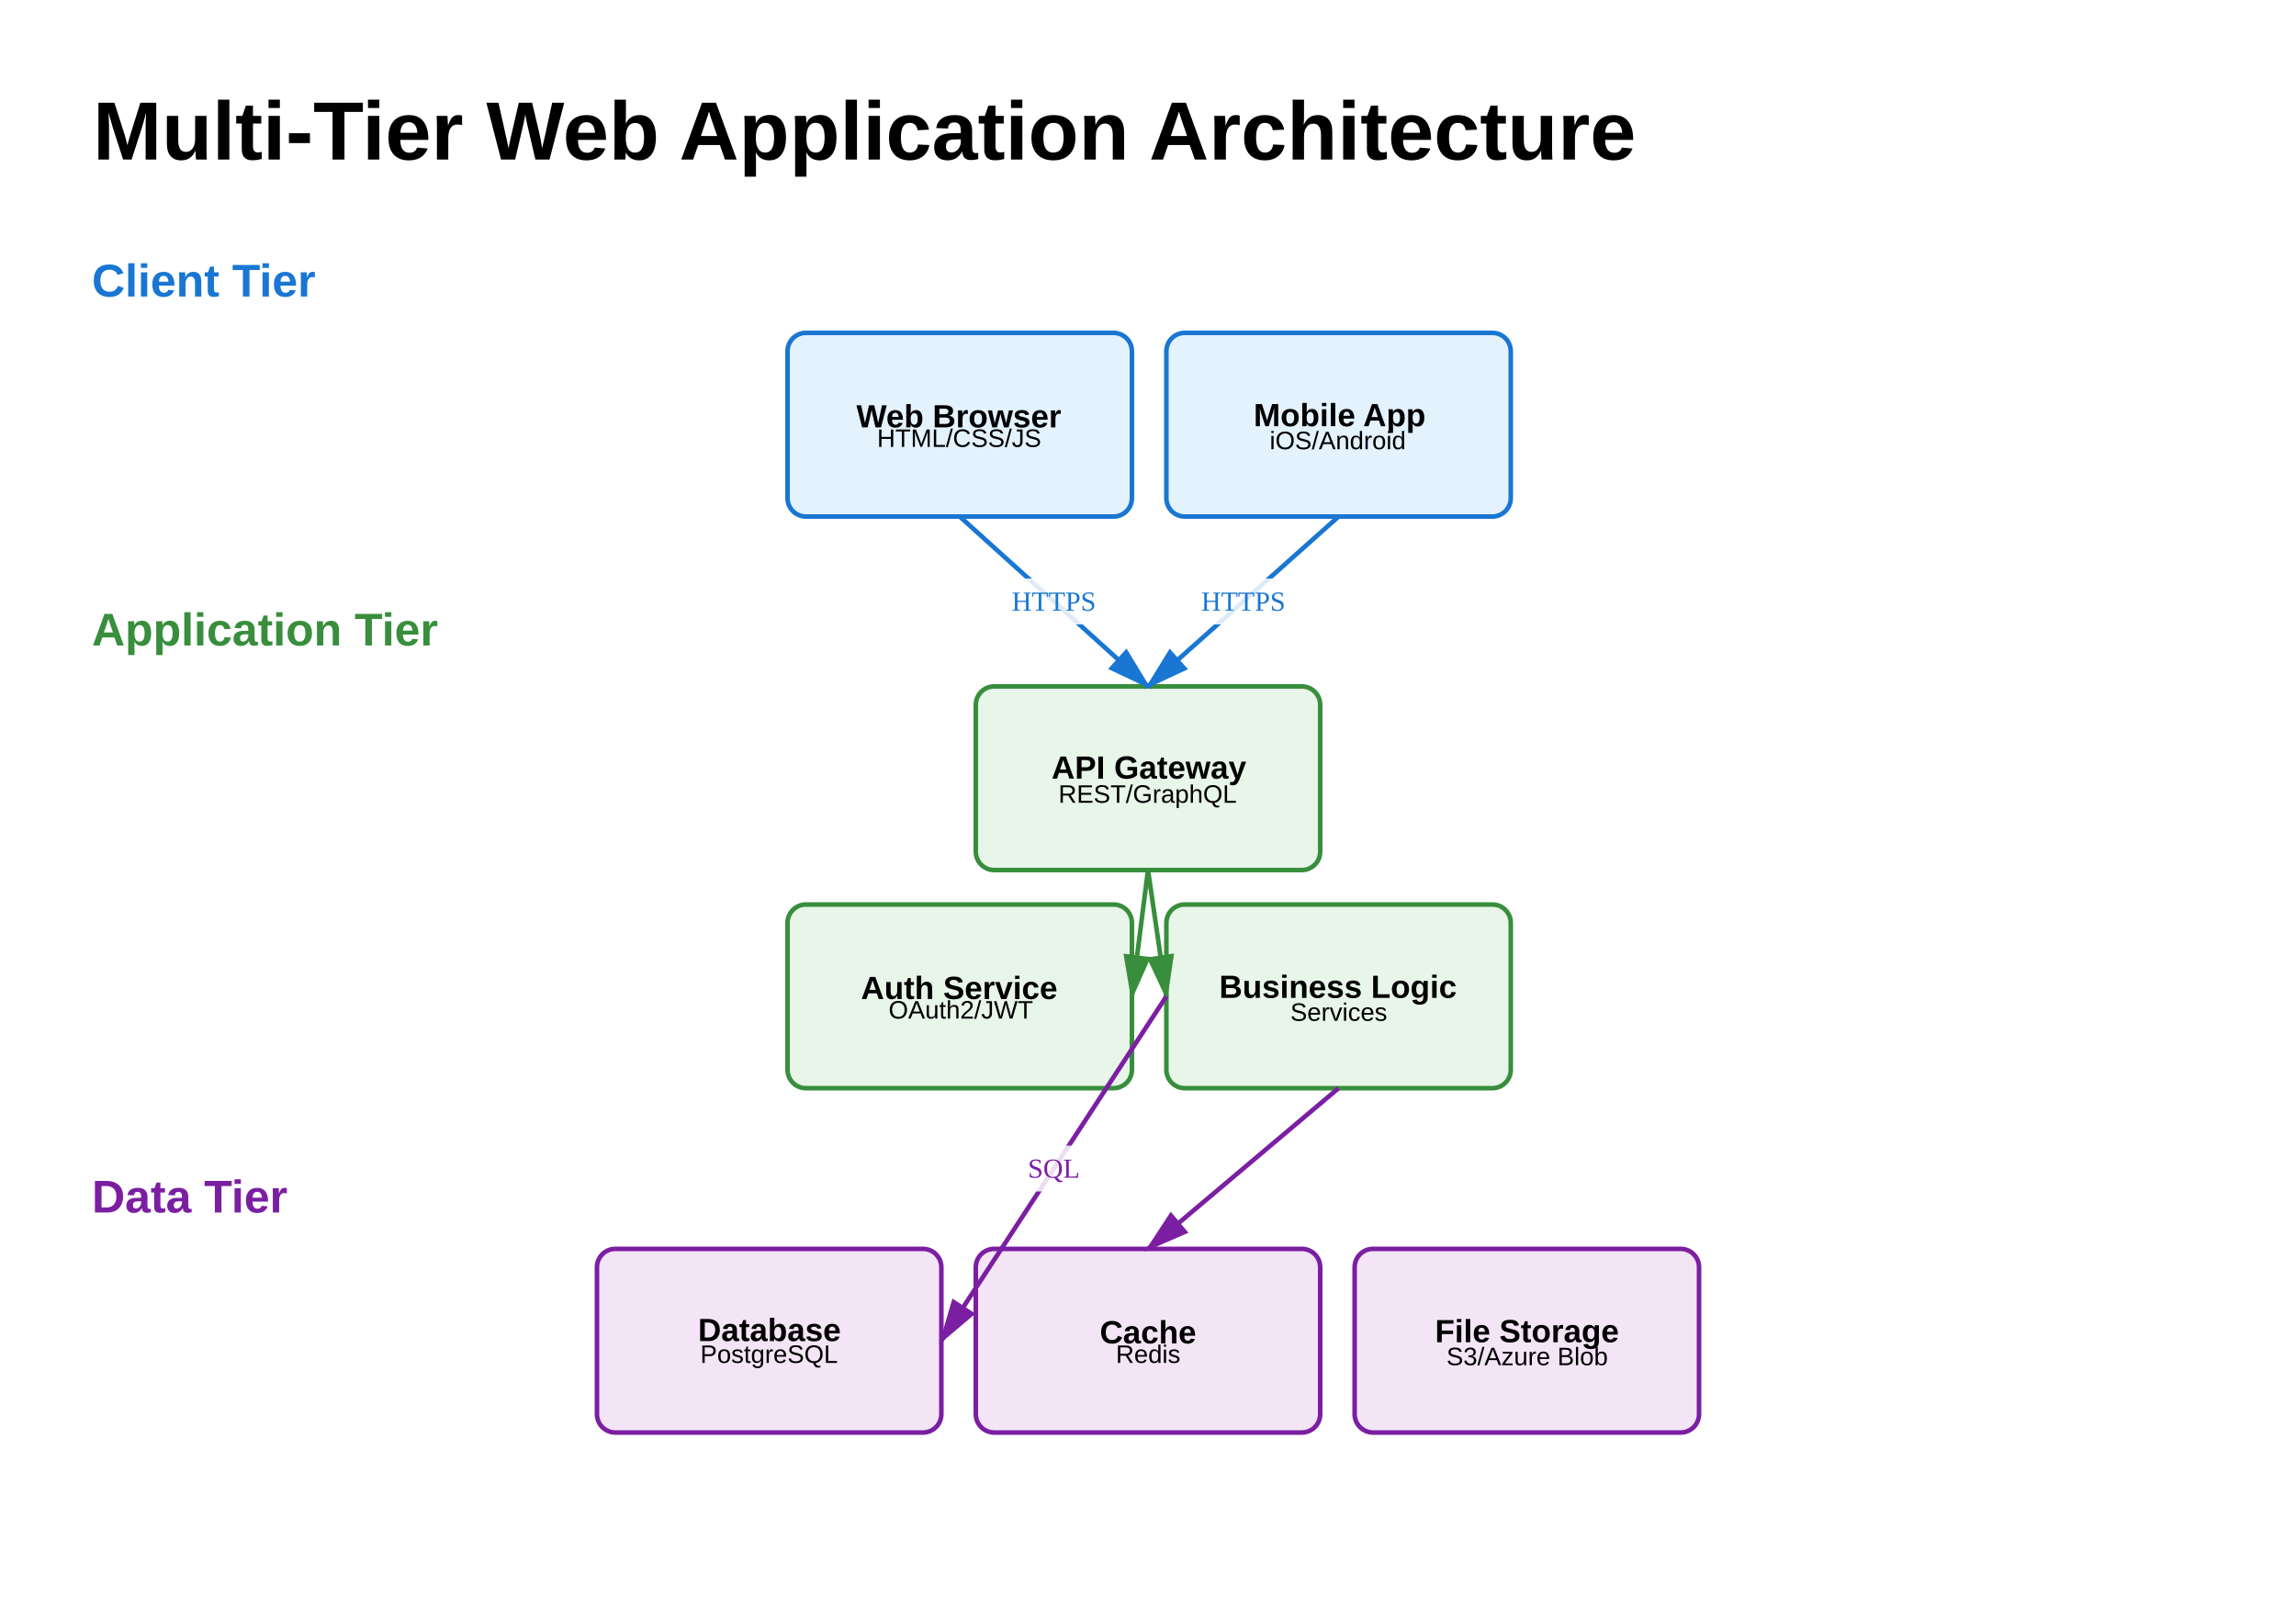
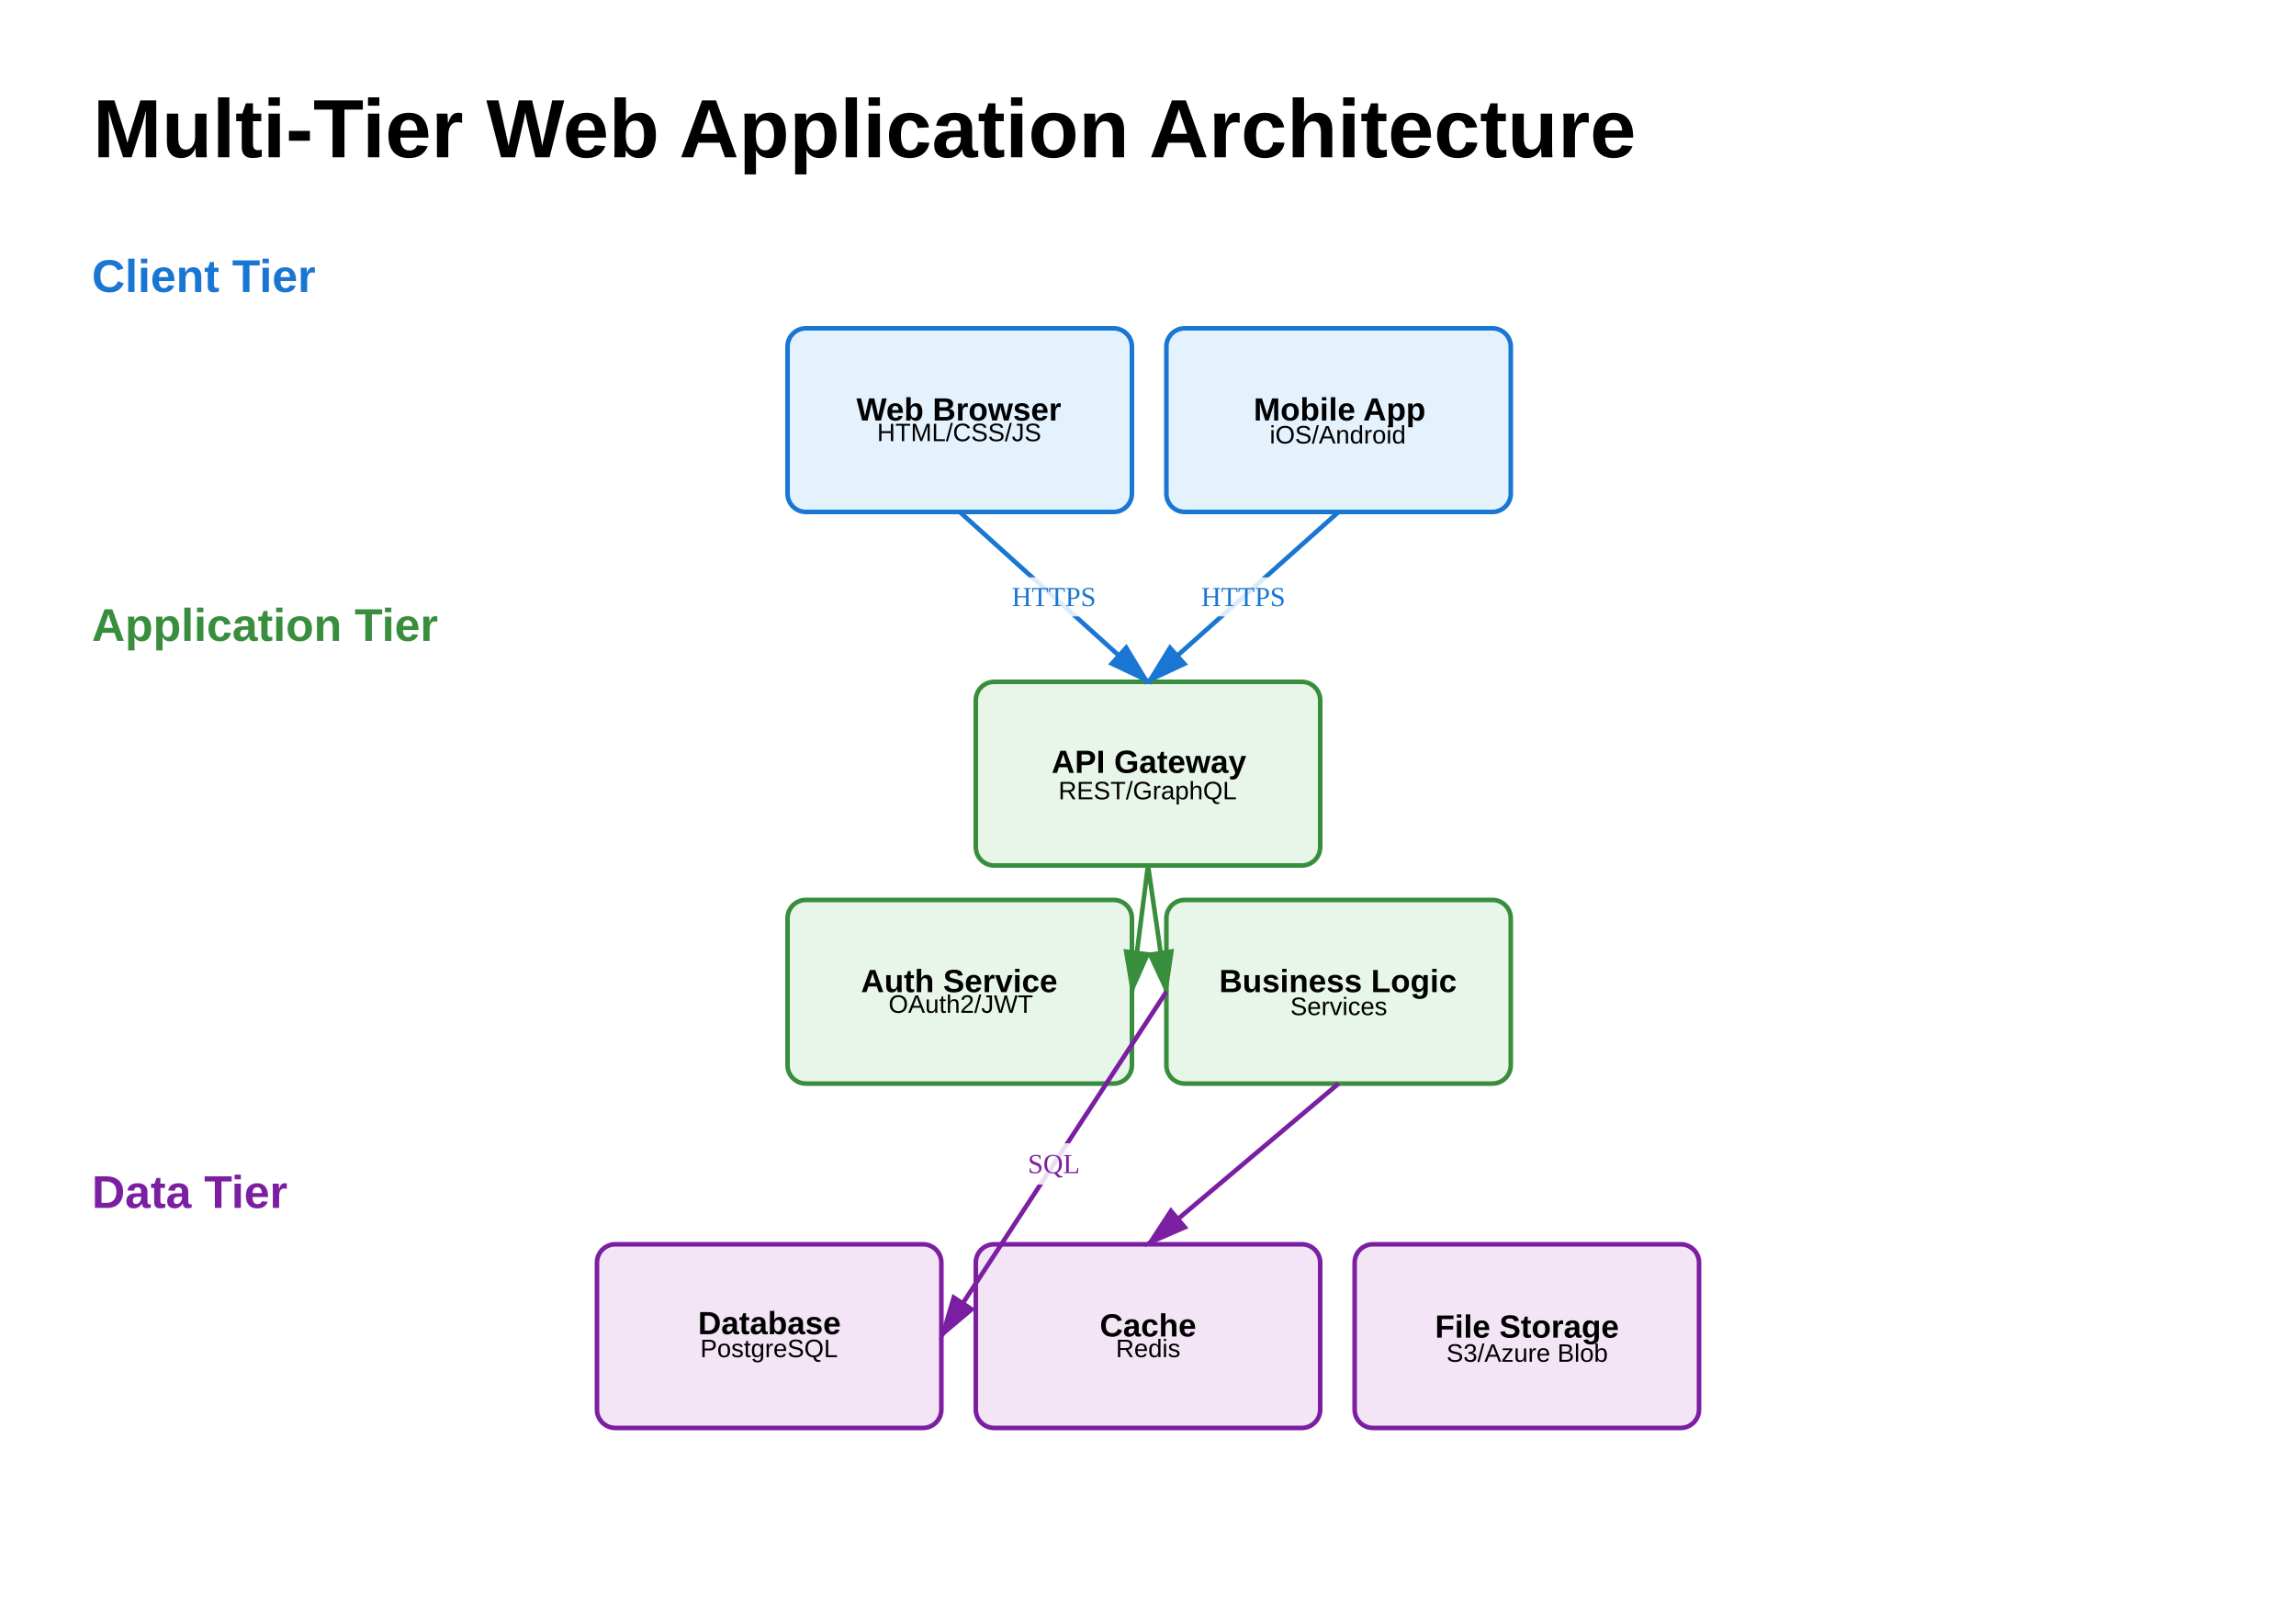
<svg xmlns="http://www.w3.org/2000/svg" width="1000" height="700" viewBox="0 0 1000 700">
  <defs>
    <marker id="arrowhead-1976d2" markerWidth="10" markerHeight="10" refX="9" refY="3" orient="auto">
      <polygon points="0 0, 10 3, 0 6" fill="#1976d2" />
    </marker>
    <marker id="arrowhead-388e3c" markerWidth="10" markerHeight="10" refX="9" refY="3" orient="auto">
      <polygon points="0 0, 10 3, 0 6" fill="#388e3c" />
    </marker>
    <marker id="arrowhead-7b1fa2" markerWidth="10" markerHeight="10" refX="9" refY="3" orient="auto">
      <polygon points="0 0, 10 3, 0 6" fill="#7b1fa2" />
    </marker>
  </defs>
  <rect width="1000" height="700" fill="white" />
-   <text x="376.5" y="69.5" font-size="36" font-family="Arial, sans-serif" fill="black" font-weight="bold" text-anchor="middle">Multi-Tier Web Application Architecture</text>
-   <text x="40" y="129.167" font-size="20" font-family="Arial, sans-serif" fill="#1976d2" font-weight="bold" text-anchor="start">Client Tier</text>
-   <rect x="343" y="145" width="150" height="80" fill="#e3f2fd" stroke="#1976d2" stroke-width="2" rx="8" />
-   <text x="373" y="186.167" font-size="14" font-family="Arial, sans-serif" fill="black" font-weight="bold" text-anchor="start">Web Browser</text>
-   <text x="382" y="194.667" font-size="11" font-family="Arial, sans-serif" fill="black" font-weight="normal" text-anchor="start">HTML/CSS/JS</text>
-   <rect x="508" y="145" width="150" height="80" fill="#e3f2fd" stroke="#1976d2" stroke-width="2" rx="8" />
-   <text x="546" y="185.667" font-size="14" font-family="Arial, sans-serif" fill="black" font-weight="bold" text-anchor="start">Mobile App</text>
-   <text x="553" y="195.667" font-size="11" font-family="Arial, sans-serif" fill="black" font-weight="normal" text-anchor="start">iOS/Android</text>
-   <text x="40" y="281.167" font-size="20" font-family="Arial, sans-serif" fill="#388e3c" font-weight="bold" text-anchor="start">Application Tier</text>
-   <rect x="425" y="299" width="150" height="80" fill="#e8f5e9" stroke="#388e3c" stroke-width="2" rx="8" />
-   <text x="458" y="339.167" font-size="14" font-family="Arial, sans-serif" fill="black" font-weight="bold" text-anchor="start">API Gateway</text>
-   <text x="461" y="349.667" font-size="11" font-family="Arial, sans-serif" fill="black" font-weight="normal" text-anchor="start">REST/GraphQL</text>
-   <rect x="343" y="394" width="150" height="80" fill="#e8f5e9" stroke="#388e3c" stroke-width="2" rx="8" />
-   <text x="375" y="435.167" font-size="14" font-family="Arial, sans-serif" fill="black" font-weight="bold" text-anchor="start">Auth Service</text>
-   <text x="387" y="443.667" font-size="11" font-family="Arial, sans-serif" fill="black" font-weight="normal" text-anchor="start">OAuth2/JWT</text>
-   <rect x="508" y="394" width="150" height="80" fill="#e8f5e9" stroke="#388e3c" stroke-width="2" rx="8" />
-   <text x="531" y="434.667" font-size="14" font-family="Arial, sans-serif" fill="black" font-weight="bold" text-anchor="start">Business Logic</text>
-   <text x="562" y="444.667" font-size="11" font-family="Arial, sans-serif" fill="black" font-weight="normal" text-anchor="start">Services</text>
-   <text x="40" y="528.167" font-size="20" font-family="Arial, sans-serif" fill="#7b1fa2" font-weight="bold" text-anchor="start">Data Tier</text>
-   <rect x="260" y="544" width="150" height="80" fill="#f3e5f5" stroke="#7b1fa2" stroke-width="2" rx="8" />
-   <text x="304" y="584.167" font-size="14" font-family="Arial, sans-serif" fill="black" font-weight="bold" text-anchor="start">Database</text>
-   <text x="305" y="593.667" font-size="11" font-family="Arial, sans-serif" fill="black" font-weight="normal" text-anchor="start">PostgreSQL</text>
-   <rect x="425" y="544" width="150" height="80" fill="#f3e5f5" stroke="#7b1fa2" stroke-width="2" rx="8" />
-   <text x="479" y="585.167" font-size="14" font-family="Arial, sans-serif" fill="black" font-weight="bold" text-anchor="start">Cache</text>
-   <text x="486" y="593.667" font-size="11" font-family="Arial, sans-serif" fill="black" font-weight="normal" text-anchor="start">Redis</text>
-   <rect x="590" y="544" width="150" height="80" fill="#f3e5f5" stroke="#7b1fa2" stroke-width="2" rx="8" />
-   <text x="625" y="584.667" font-size="14" font-family="Arial, sans-serif" fill="black" font-weight="bold" text-anchor="start">File Storage</text>
-   <text x="630" y="594.667" font-size="11" font-family="Arial, sans-serif" fill="black" font-weight="normal" text-anchor="start">S3/Azure Blob</text>
-   <line x1="418" y1="225" x2="500" y2="299" stroke="#1976d2" stroke-width="2" marker-end="url(#arrowhead-1976d2)" />
-   <rect x="437" y="252" width="44" height="20" fill="white" fill-opacity="0.85" rx="2" />
-   <text x="459" y="266" font-size="12" fill="#1976d2" text-anchor="middle">HTTPS</text>
-   <line x1="583" y1="225" x2="500" y2="299" stroke="#1976d2" stroke-width="2" marker-end="url(#arrowhead-1976d2)" />
-   <rect x="519.5" y="252" width="44" height="20" fill="white" fill-opacity="0.85" rx="2" />
-   <text x="541.5" y="266" font-size="12" fill="#1976d2" text-anchor="middle">HTTPS</text>
-   <line x1="500" y1="379" x2="493" y2="434" stroke="#388e3c" stroke-width="2" marker-end="url(#arrowhead-388e3c)" />
-   <line x1="500" y1="379" x2="508" y2="434" stroke="#388e3c" stroke-width="2" marker-end="url(#arrowhead-388e3c)" />
-   <line x1="508" y1="434" x2="410" y2="584" stroke="#7b1fa2" stroke-width="2" marker-end="url(#arrowhead-7b1fa2)" />
-   <rect x="444.2" y="499" width="29.6" height="20" fill="white" fill-opacity="0.85" rx="2" />
-   <text x="459" y="513" font-size="12" fill="#7b1fa2" text-anchor="middle">SQL</text>
-   <line x1="583" y1="474" x2="500" y2="544" stroke="#7b1fa2" stroke-width="2" marker-end="url(#arrowhead-7b1fa2)" />
+   <text x="376.5" y="68.5" font-size="36" font-family="Arial, sans-serif" fill="black" font-weight="bold" text-anchor="middle">Multi-Tier Web Application Architecture</text>
+   <text x="40" y="127.167" font-size="20" font-family="Arial, sans-serif" fill="#1976d2" font-weight="bold" text-anchor="start">Client Tier</text>
+   <rect x="343" y="143" width="150" height="80" fill="#e3f2fd" stroke="#1976d2" stroke-width="2" rx="8" />
+   <text x="373" y="183.167" font-size="14" font-family="Arial, sans-serif" fill="black" font-weight="bold" text-anchor="start">Web Browser</text>
+   <text x="382" y="192.167" font-size="11" font-family="Arial, sans-serif" fill="black" font-weight="normal" text-anchor="start">HTML/CSS/JS</text>
+   <rect x="508" y="143" width="150" height="80" fill="#e3f2fd" stroke="#1976d2" stroke-width="2" rx="8" />
+   <text x="546" y="183.167" font-size="14" font-family="Arial, sans-serif" fill="black" font-weight="bold" text-anchor="start">Mobile App</text>
+   <text x="553" y="193.167" font-size="11" font-family="Arial, sans-serif" fill="black" font-weight="normal" text-anchor="start">iOS/Android</text>
+   <text x="40" y="279.167" font-size="20" font-family="Arial, sans-serif" fill="#388e3c" font-weight="bold" text-anchor="start">Application Tier</text>
+   <rect x="425" y="297" width="150" height="80" fill="#e8f5e9" stroke="#388e3c" stroke-width="2" rx="8" />
+   <text x="458" y="336.667" font-size="14" font-family="Arial, sans-serif" fill="black" font-weight="bold" text-anchor="start">API Gateway</text>
+   <text x="461" y="348.167" font-size="11" font-family="Arial, sans-serif" fill="black" font-weight="normal" text-anchor="start">REST/GraphQL</text>
+   <rect x="343" y="392" width="150" height="80" fill="#e8f5e9" stroke="#388e3c" stroke-width="2" rx="8" />
+   <text x="375" y="432.167" font-size="14" font-family="Arial, sans-serif" fill="black" font-weight="bold" text-anchor="start">Auth Service</text>
+   <text x="387" y="441.167" font-size="11" font-family="Arial, sans-serif" fill="black" font-weight="normal" text-anchor="start">OAuth2/JWT</text>
+   <rect x="508" y="392" width="150" height="80" fill="#e8f5e9" stroke="#388e3c" stroke-width="2" rx="8" />
+   <text x="531" y="432.167" font-size="14" font-family="Arial, sans-serif" fill="black" font-weight="bold" text-anchor="start">Business Logic</text>
+   <text x="562" y="442.167" font-size="11" font-family="Arial, sans-serif" fill="black" font-weight="normal" text-anchor="start">Services</text>
+   <text x="40" y="526.167" font-size="20" font-family="Arial, sans-serif" fill="#7b1fa2" font-weight="bold" text-anchor="start">Data Tier</text>
+   <rect x="260" y="542" width="150" height="80" fill="#f3e5f5" stroke="#7b1fa2" stroke-width="2" rx="8" />
+   <text x="304" y="581.167" font-size="14" font-family="Arial, sans-serif" fill="black" font-weight="bold" text-anchor="start">Database</text>
+   <text x="305" y="591.167" font-size="11" font-family="Arial, sans-serif" fill="black" font-weight="normal" text-anchor="start">PostgreSQL</text>
+   <rect x="425" y="542" width="150" height="80" fill="#f3e5f5" stroke="#7b1fa2" stroke-width="2" rx="8" />
+   <text x="479" y="582.167" font-size="14" font-family="Arial, sans-serif" fill="black" font-weight="bold" text-anchor="start">Cache</text>
+   <text x="486" y="591.167" font-size="11" font-family="Arial, sans-serif" fill="black" font-weight="normal" text-anchor="start">Redis</text>
+   <rect x="590" y="542" width="150" height="80" fill="#f3e5f5" stroke="#7b1fa2" stroke-width="2" rx="8" />
+   <text x="625" y="582.667" font-size="14" font-family="Arial, sans-serif" fill="black" font-weight="bold" text-anchor="start">File Storage</text>
+   <text x="630" y="593.167" font-size="11" font-family="Arial, sans-serif" fill="black" font-weight="normal" text-anchor="start">S3/Azure Blob</text>
+   <line x1="418" y1="223" x2="500" y2="297" stroke="#1976d2" stroke-width="2" marker-end="url(#arrowhead-1976d2)" />
+   <rect x="435" y="251.5" width="48" height="17" fill="white" fill-opacity="0.85" rx="2" />
+   <text x="459" y="264" font-size="12" fill="#1976d2" text-anchor="middle">HTTPS</text>
+   <line x1="583" y1="223" x2="500" y2="297" stroke="#1976d2" stroke-width="2" marker-end="url(#arrowhead-1976d2)" />
+   <rect x="517.5" y="251.5" width="48" height="17" fill="white" fill-opacity="0.85" rx="2" />
+   <text x="541.5" y="264" font-size="12" fill="#1976d2" text-anchor="middle">HTTPS</text>
+   <line x1="500" y1="377" x2="493" y2="432" stroke="#388e3c" stroke-width="2" marker-end="url(#arrowhead-388e3c)" />
+   <line x1="500" y1="377" x2="508" y2="432" stroke="#388e3c" stroke-width="2" marker-end="url(#arrowhead-388e3c)" />
+   <line x1="508" y1="432" x2="410" y2="582" stroke="#7b1fa2" stroke-width="2" marker-end="url(#arrowhead-7b1fa2)" />
+   <rect x="442.5" y="498" width="33" height="18" fill="white" fill-opacity="0.85" rx="2" />
+   <text x="459" y="511" font-size="12" fill="#7b1fa2" text-anchor="middle">SQL</text>
+   <line x1="583" y1="472" x2="500" y2="542" stroke="#7b1fa2" stroke-width="2" marker-end="url(#arrowhead-7b1fa2)" />
</svg>
